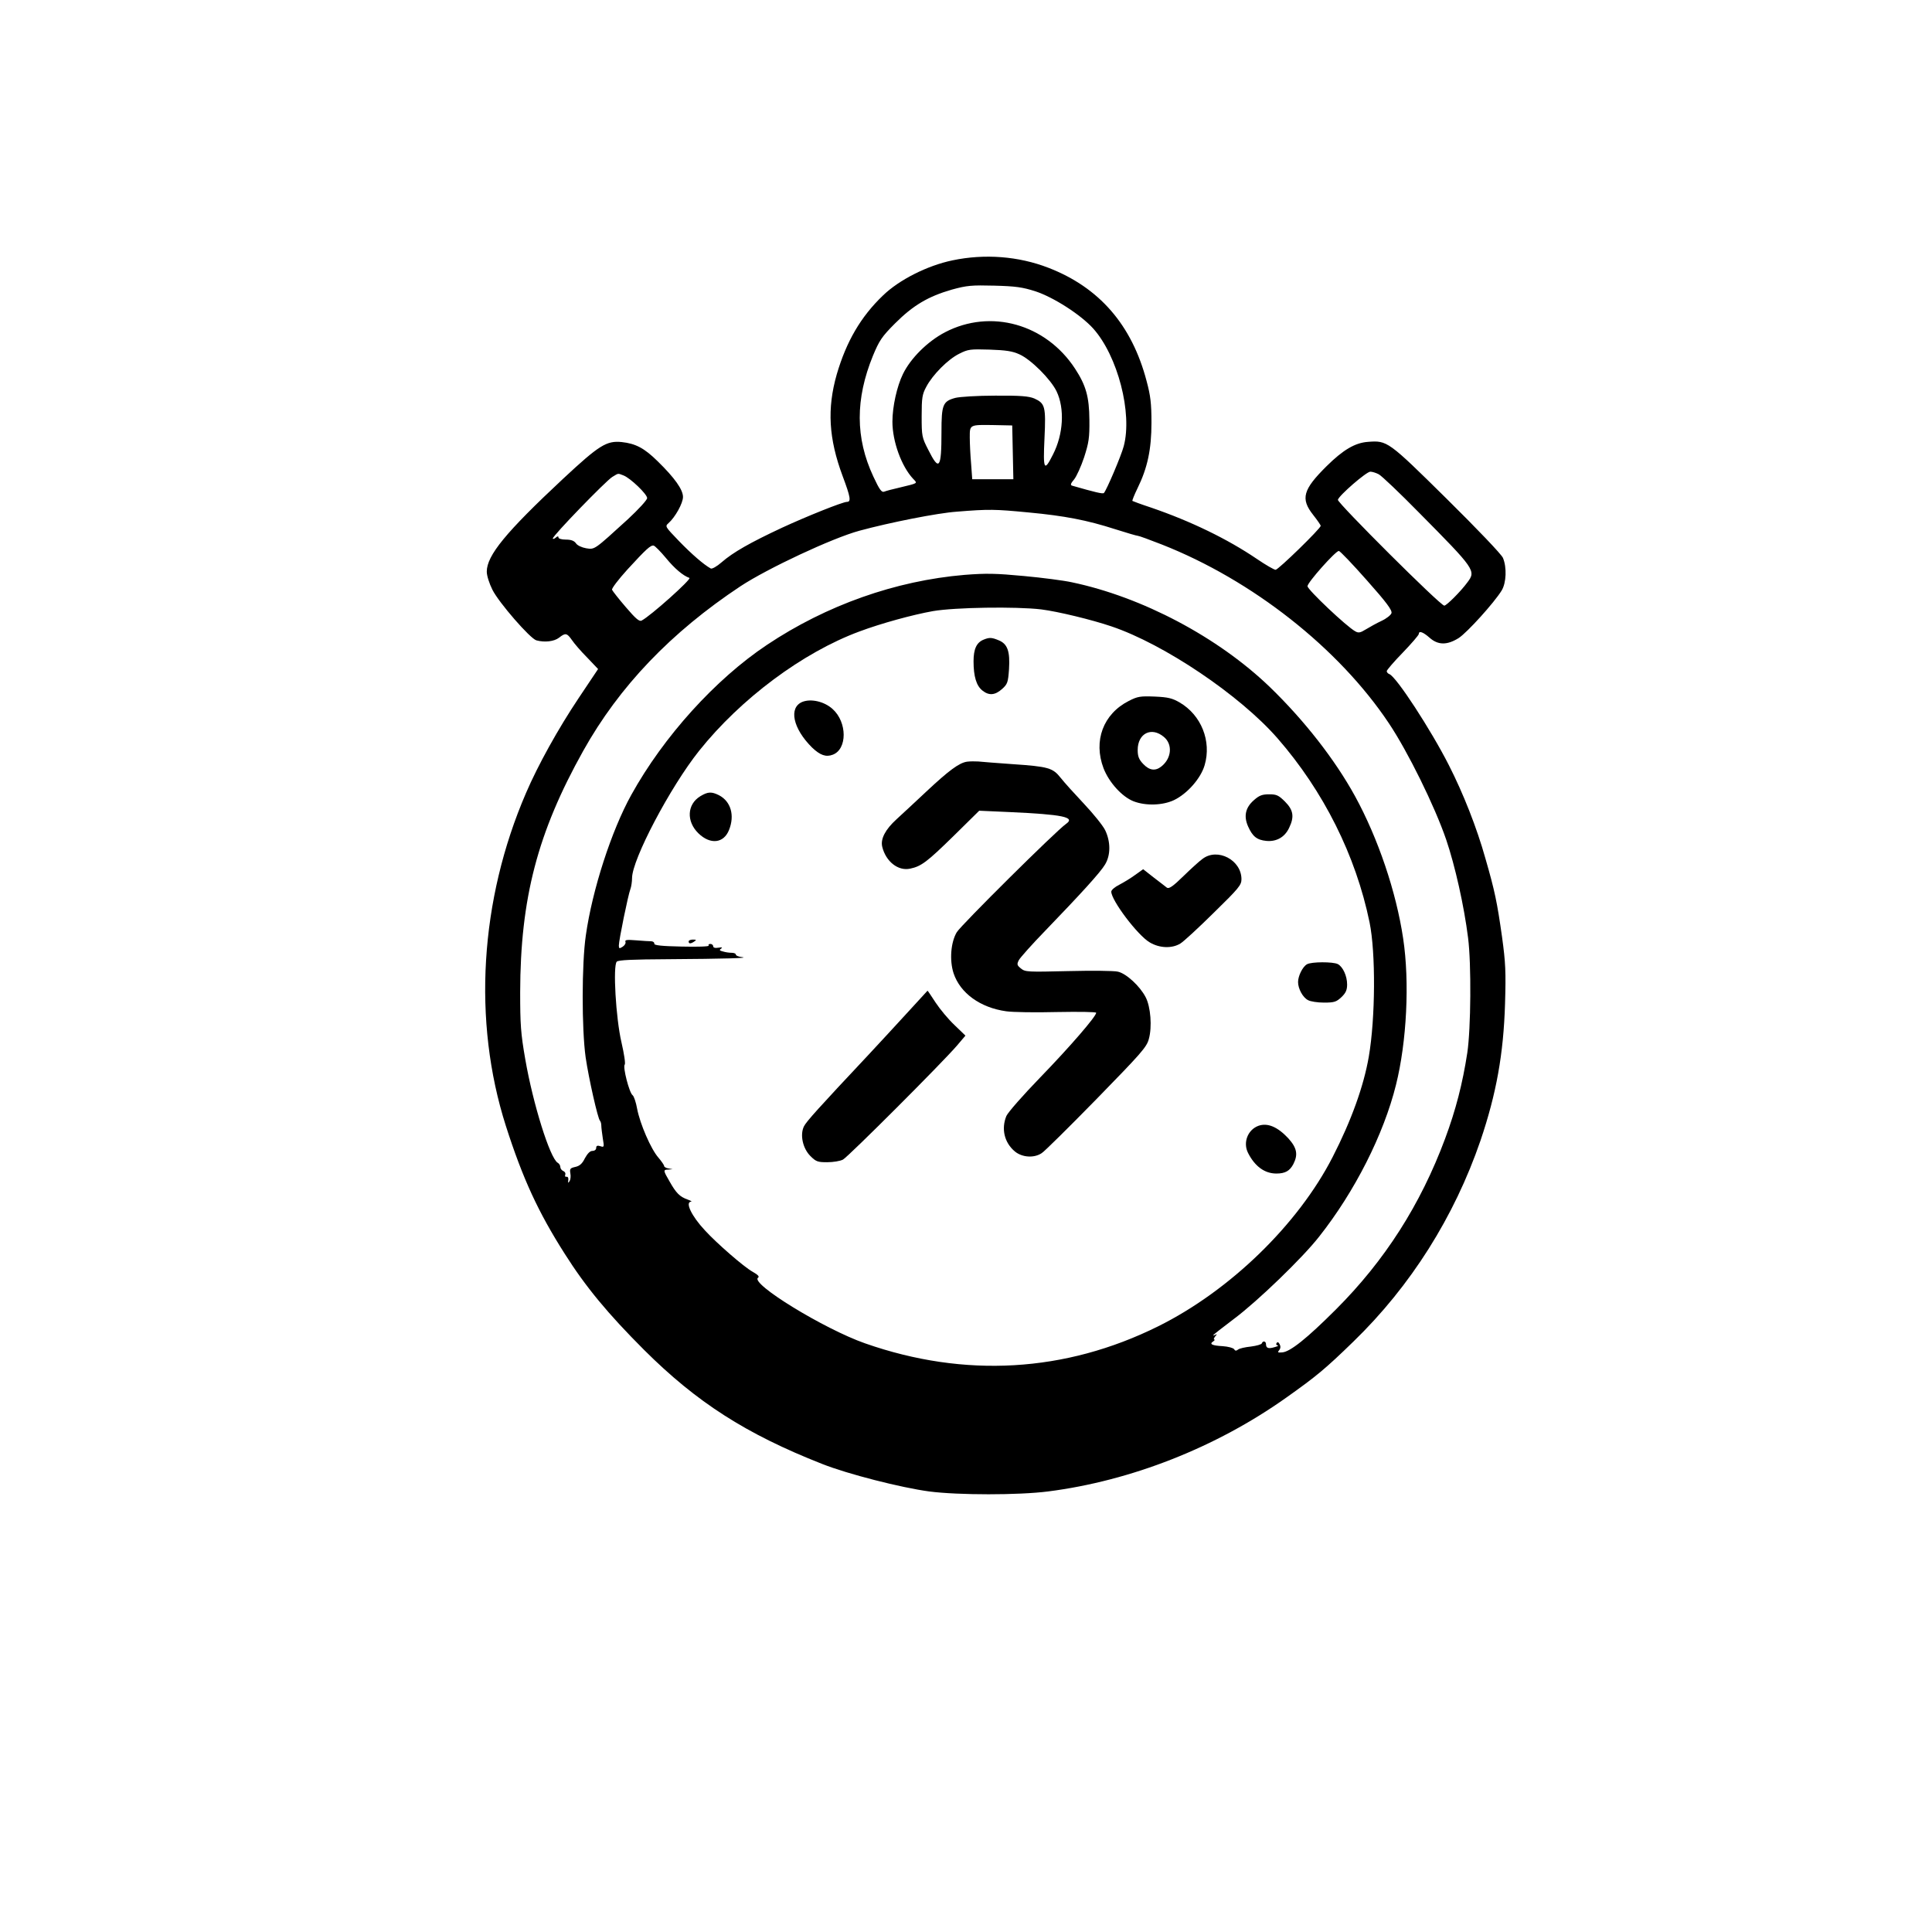
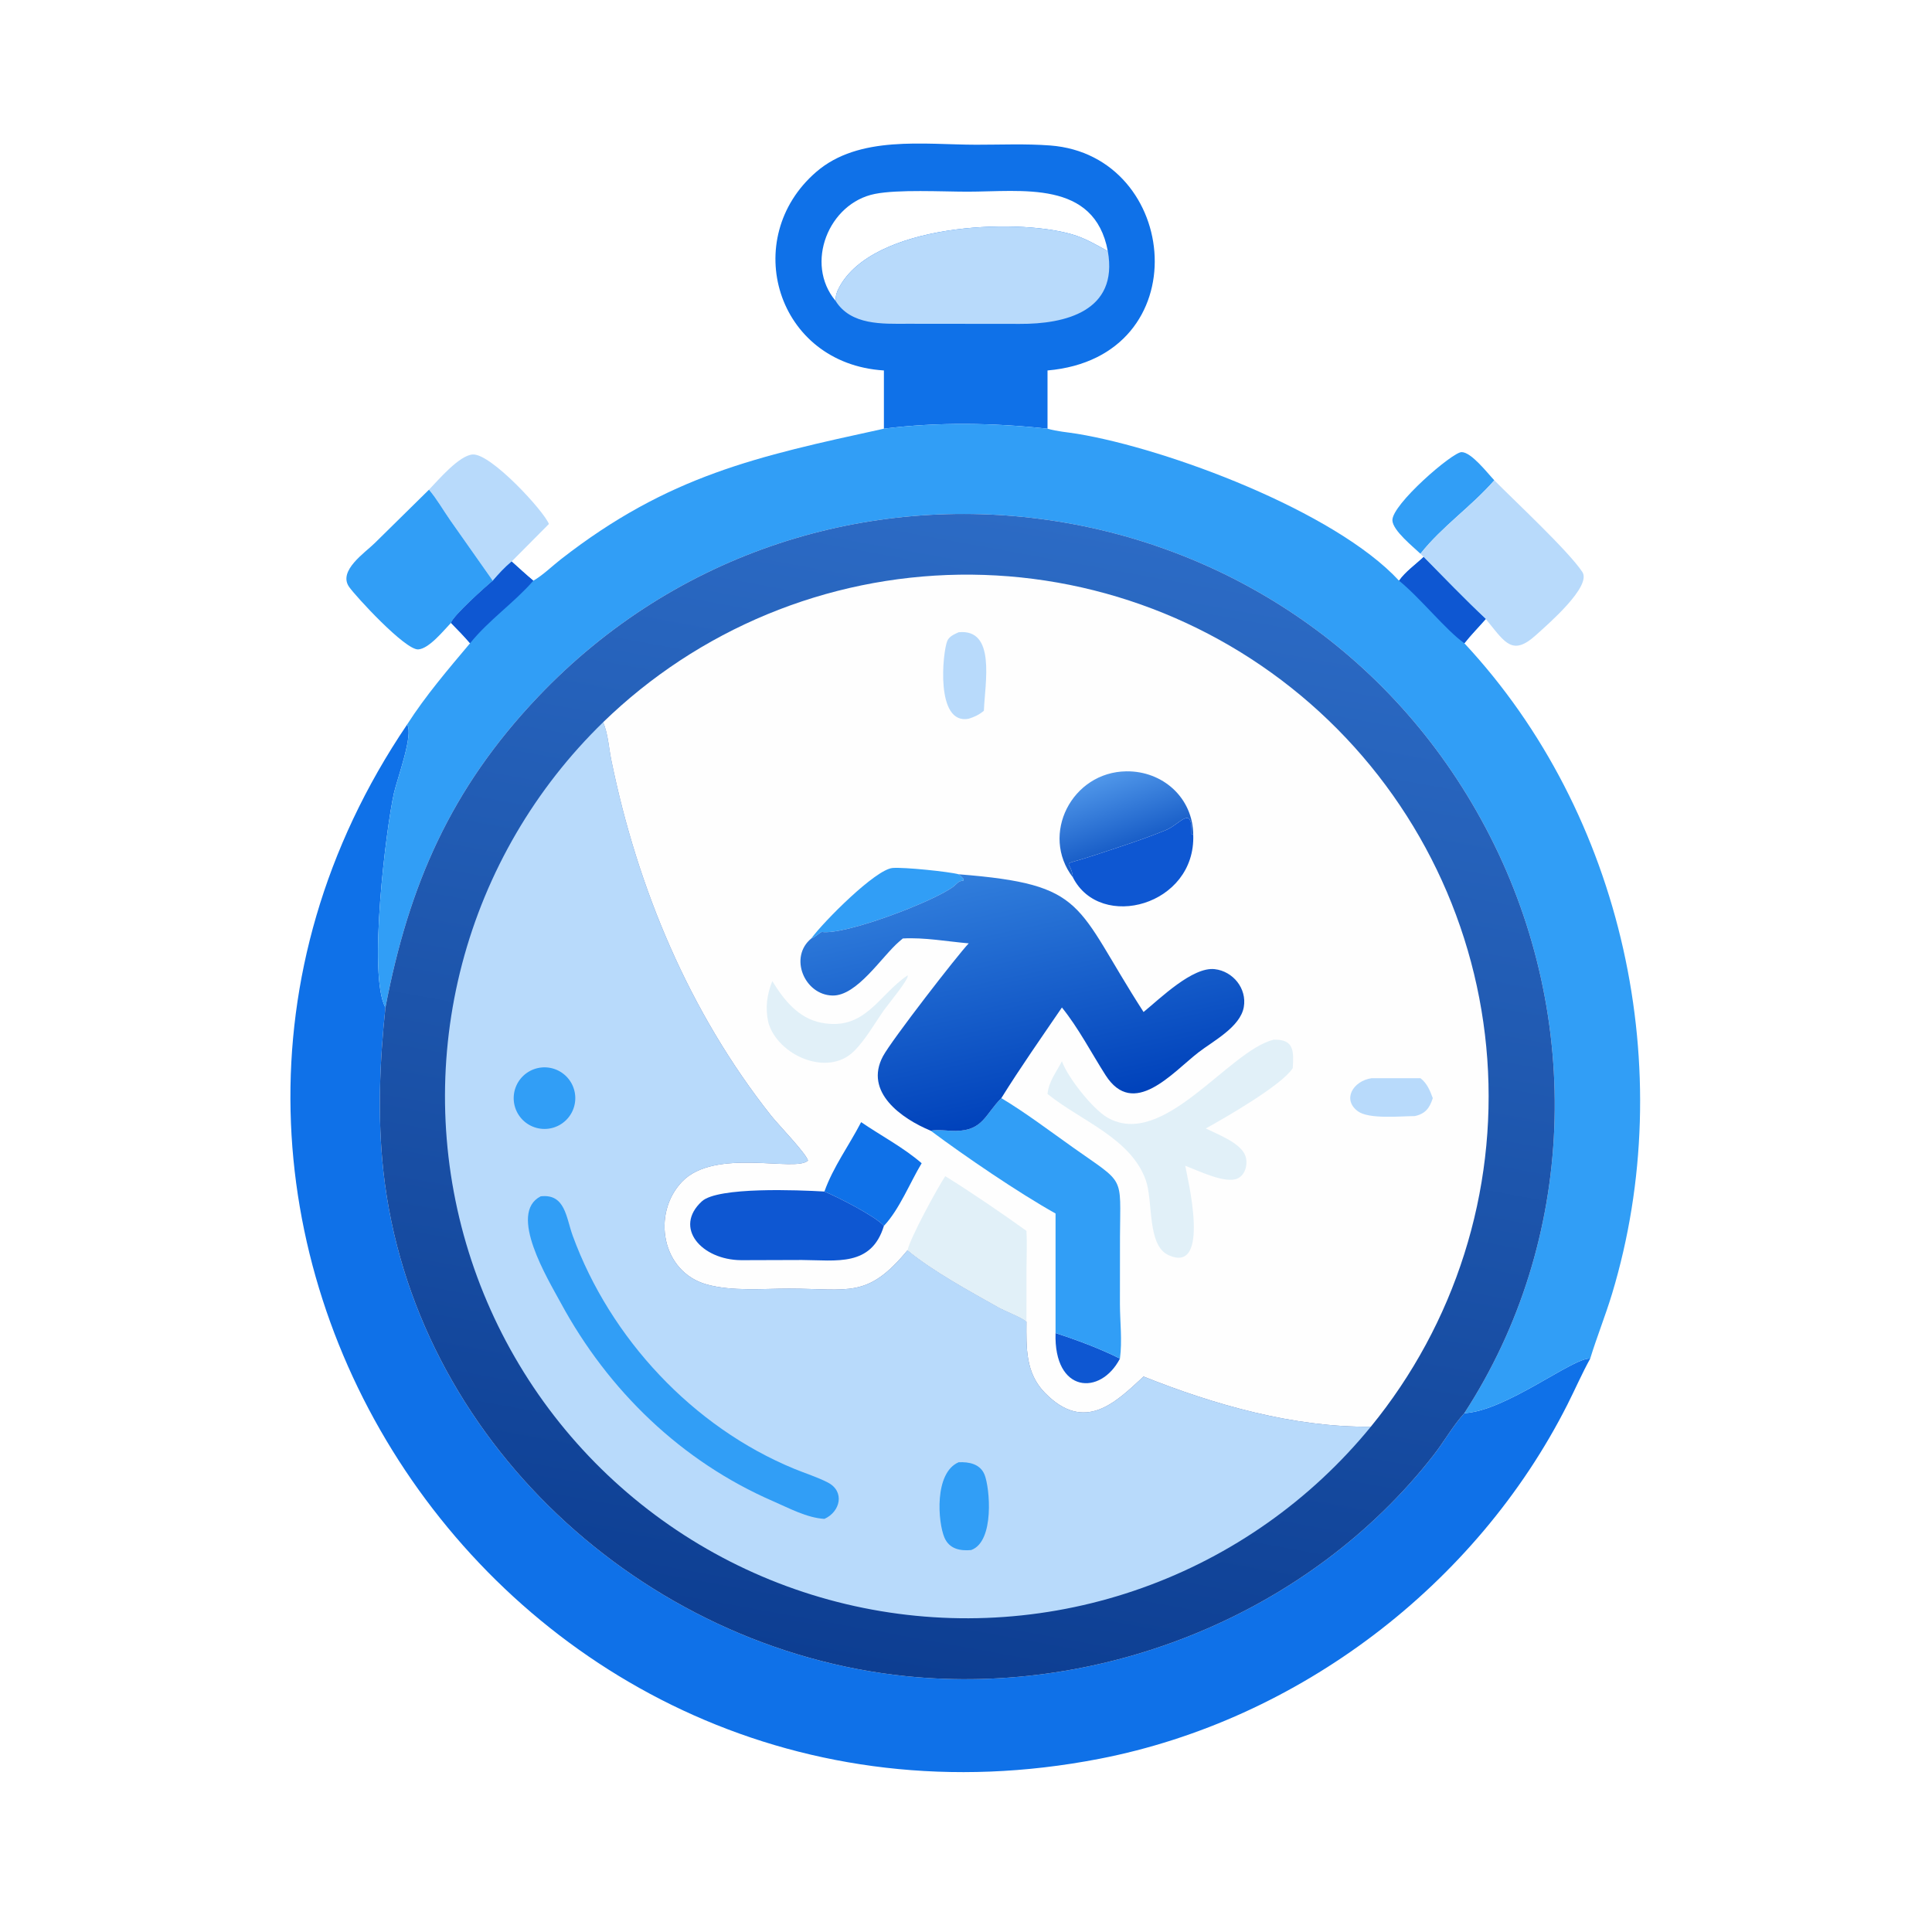
- <svg xmlns="http://www.w3.org/2000/svg" version="1.0" width="1024pt" height="1024pt" viewBox="0 0 1024 1024" preserveAspectRatio="xMidYMid meet">
-   <g transform="translate(0,1024) scale(0.1,-0.1)" fill="#000000" stroke="none">
-     <path d="M5048 8860 c-134 -28 -282 -103 -368 -186 -118 -113 -194 -244 -245 -418 -52 -182 -43 -340 31 -539 42 -112 46 -137 23 -137 -22 0 -212 -76 -344 -137 -169 -79 -259 -130 -320 -183 -26 -23 -52 -37 -58 -33 -38 21 -101 76 -168 145 -74 77 -75 78 -56 95 36 32 77 106 77 139 0 39 -44 101 -134 189 -71 70 -117 94 -191 102 -80 8 -119 -16 -311 -195 -303 -283 -404 -406 -404 -492 0 -21 13 -62 30 -96 34 -68 200 -259 233 -268 44 -12 94 -6 120 14 34 27 42 25 68 -12 12 -18 48 -60 81 -93 l58 -61 -103 -154 c-109 -163 -216 -356 -279 -503 -245 -567 -284 -1209 -107 -1764 90 -281 172 -458 312 -678 112 -177 230 -319 421 -510 278 -277 539 -445 943 -604 136 -54 419 -126 568 -146 155 -20 473 -20 630 0 439 56 890 233 1262 497 158 112 207 152 357 298 303 294 534 660 673 1065 84 248 122 459 130 725 5 168 3 217 -16 355 -26 183 -38 242 -88 415 -45 161 -117 344 -194 495 -95 187 -278 468 -315 482 -8 3 -14 10 -14 16 0 5 38 50 85 98 47 49 85 93 85 99 0 18 22 11 57 -20 45 -40 93 -40 154 -2 45 29 188 187 228 252 25 41 28 123 7 173 -7 18 -138 155 -298 313 -311 307 -315 310 -418 302 -68 -5 -131 -42 -219 -129 -125 -124 -139 -172 -71 -258 22 -28 40 -54 40 -58 0 -14 -225 -233 -239 -233 -8 0 -53 26 -100 58 -155 105 -348 199 -561 272 -52 17 -97 34 -98 35 -2 2 10 32 27 67 53 108 74 206 74 348 0 102 -5 143 -26 221 -78 297 -251 496 -521 600 -158 61 -337 75 -508 39z m440 -164 c97 -32 240 -124 306 -197 130 -145 209 -449 162 -624 -13 -50 -91 -233 -105 -248 -6 -6 -47 4 -169 39 -10 3 -7 12 11 33 13 16 37 69 53 117 25 78 29 103 28 199 -1 122 -18 182 -76 271 -155 237 -447 319 -689 193 -92 -48 -182 -137 -223 -221 -32 -65 -56 -173 -56 -253 0 -105 48 -237 110 -303 24 -25 28 -22 -71 -46 -36 -8 -73 -18 -83 -22 -13 -5 -25 11 -57 80 -96 205 -96 411 -2 641 33 79 46 100 117 171 96 96 176 143 301 179 80 22 105 24 225 21 113 -3 149 -8 218 -30z m-85 -334 c61 -27 166 -132 197 -196 44 -92 36 -228 -19 -335 -47 -94 -53 -82 -45 86 8 169 3 185 -54 211 -29 12 -72 16 -207 15 -94 0 -189 -6 -212 -12 -66 -18 -73 -36 -73 -181 0 -194 -12 -210 -70 -94 -34 66 -35 73 -35 179 0 96 3 115 24 154 34 65 116 147 175 176 47 24 59 25 161 22 86 -3 121 -8 158 -25z m-35 -519 l3 -143 -109 0 -109 0 -6 83 c-4 45 -7 108 -7 139 0 68 -2 67 130 65 l95 -2 3 -142z m1940 -117 c15 -8 111 -99 213 -203 297 -300 303 -308 257 -369 -35 -48 -111 -124 -123 -124 -21 0 -567 545 -564 561 6 23 151 149 172 149 10 0 30 -6 45 -14z m-4003 -6 c36 -14 125 -99 125 -120 0 -10 -46 -60 -102 -112 -180 -164 -175 -161 -221 -154 -23 4 -47 15 -54 26 -10 14 -26 20 -54 20 -22 0 -39 5 -39 11 0 8 -5 8 -15 -1 -8 -7 -15 -8 -15 -4 0 15 281 305 315 326 35 21 28 20 60 8z m2146 -196 c192 -18 311 -41 460 -89 60 -19 114 -35 120 -35 6 0 63 -21 127 -46 480 -189 938 -550 1203 -947 101 -151 243 -439 304 -617 47 -138 95 -352 116 -520 18 -140 15 -483 -4 -610 -25 -163 -61 -303 -118 -456 -130 -349 -319 -645 -578 -904 -154 -154 -243 -225 -285 -228 -24 -2 -26 0 -16 12 8 10 8 21 2 32 -6 11 -11 13 -16 5 -4 -6 -1 -11 6 -12 7 0 0 -5 -16 -9 -33 -10 -46 -6 -46 16 0 16 -17 19 -22 4 -2 -6 -28 -13 -58 -17 -30 -3 -61 -10 -68 -16 -10 -8 -16 -7 -21 2 -5 7 -32 14 -60 16 -57 3 -73 11 -51 25 8 6 11 10 6 10 -5 0 -2 8 5 17 10 11 10 14 2 9 -7 -4 -13 -5 -13 -3 0 2 51 42 112 88 123 92 362 322 450 435 189 239 342 542 407 804 57 228 73 545 38 776 -37 248 -133 531 -255 754 -106 193 -268 401 -451 578 -275 265 -678 478 -1051 556 -41 9 -155 24 -253 33 -150 14 -199 15 -315 6 -365 -31 -731 -160 -1047 -371 -273 -182 -548 -486 -719 -795 -105 -189 -207 -504 -241 -745 -22 -150 -22 -496 -1 -646 16 -110 65 -327 76 -336 3 -3 7 -14 7 -25 0 -11 4 -42 8 -69 8 -46 7 -48 -13 -41 -16 5 -22 2 -22 -9 0 -9 -8 -16 -20 -16 -13 0 -26 -14 -40 -39 -14 -29 -28 -41 -51 -46 -27 -6 -30 -10 -26 -34 3 -15 1 -33 -4 -41 -8 -12 -9 -11 -7 5 2 11 -2 19 -9 18 -7 -2 -10 3 -7 11 3 7 -2 16 -10 19 -9 4 -16 13 -16 21 0 8 -6 19 -14 23 -41 24 -131 312 -172 549 -24 137 -27 186 -27 354 1 498 92 847 334 1280 191 342 466 629 834 873 143 94 486 255 630 294 162 44 415 94 516 101 172 14 202 13 380 -4z m-1921 -242 c45 -55 91 -94 124 -105 14 -5 -206 -202 -253 -226 -12 -7 -31 9 -84 71 -37 43 -70 85 -73 92 -3 7 34 55 81 107 101 110 124 131 140 127 7 -2 36 -31 65 -66z m3714 -117 c105 -118 136 -160 131 -175 -3 -10 -27 -29 -53 -41 -26 -12 -63 -33 -83 -45 -29 -18 -39 -20 -56 -10 -46 25 -253 221 -253 239 0 20 148 186 166 187 6 0 73 -70 148 -155z m-1725 -155 c87 -11 266 -54 372 -90 279 -94 681 -365 880 -593 244 -280 415 -621 488 -976 33 -161 31 -507 -4 -711 -27 -157 -93 -340 -192 -533 -183 -357 -544 -708 -925 -897 -492 -244 -1025 -275 -1553 -90 -217 76 -612 318 -567 348 8 6 0 15 -30 32 -45 25 -189 150 -252 219 -71 76 -106 150 -73 152 6 0 -1 5 -18 11 -42 15 -61 34 -95 94 -36 62 -36 64 -7 65 l22 2 -22 4 c-13 2 -23 8 -23 13 0 5 -14 25 -30 44 -40 45 -98 180 -113 259 -6 34 -17 67 -24 72 -18 13 -53 151 -42 162 5 5 -3 57 -17 118 -30 128 -46 407 -25 428 9 9 87 12 269 13 305 2 439 6 395 11 -18 2 -33 8 -33 14 0 5 -10 9 -22 9 -13 0 -34 3 -46 7 -18 4 -21 8 -10 15 9 7 5 8 -14 5 -18 -3 -28 0 -28 8 0 6 -7 12 -15 12 -8 0 -12 -4 -9 -9 3 -5 -58 -7 -143 -5 -107 2 -147 7 -145 15 1 7 -6 12 -15 13 -10 0 -46 2 -80 5 -50 4 -62 3 -58 -8 3 -7 -4 -19 -15 -26 -17 -11 -20 -10 -20 7 0 27 49 267 61 298 5 13 9 40 9 59 0 98 202 482 355 674 221 277 550 522 850 633 115 43 283 89 390 108 117 20 440 25 574 9z" />
-     <path d="M5214 6850 c-38 -15 -54 -50 -54 -115 0 -80 15 -130 47 -155 35 -28 67 -25 104 8 29 26 32 35 37 105 6 95 -8 134 -54 153 -38 16 -50 16 -80 4z" />
-     <path d="M5983 6525 c-136 -69 -189 -212 -134 -357 29 -75 98 -151 159 -175 65 -25 154 -22 214 6 71 34 143 116 163 186 37 127 -18 265 -133 332 -38 22 -61 28 -131 31 -77 3 -91 1 -138 -23z m186 -191 c47 -39 41 -113 -13 -156 -32 -26 -64 -22 -97 13 -23 24 -29 41 -29 74 0 88 73 125 139 69z" />
-     <path d="M4253 6520 c-74 -30 -51 -141 51 -242 43 -41 74 -52 110 -38 77 29 77 172 -1 242 -44 40 -114 56 -160 38z" />
-     <path d="M5126 6203 c-42 -6 -95 -45 -217 -159 -58 -55 -129 -120 -158 -147 -58 -53 -85 -103 -75 -145 19 -78 84 -130 148 -116 59 12 91 37 229 172 l137 135 158 -7 c286 -13 354 -27 302 -63 -52 -36 -556 -536 -579 -574 -32 -54 -39 -149 -17 -217 35 -106 142 -183 279 -202 34 -5 155 -7 270 -4 115 2 207 1 207 -4 0 -19 -139 -180 -296 -342 -91 -94 -172 -186 -180 -205 -28 -68 -11 -141 45 -188 39 -32 102 -36 142 -9 15 9 146 139 291 287 235 241 266 275 277 318 18 63 10 171 -17 222 -30 58 -102 125 -147 135 -20 5 -139 6 -263 3 -215 -5 -228 -5 -251 14 -21 17 -22 22 -11 44 7 13 69 83 139 155 191 198 294 311 318 352 30 49 30 120 1 181 -12 25 -63 88 -113 141 -49 52 -105 114 -123 137 -42 53 -64 60 -257 73 -83 6 -163 12 -180 14 -16 1 -43 1 -59 -1z" />
-     <path d="M3712 6020 c-71 -43 -75 -134 -10 -197 63 -61 134 -53 162 18 31 77 10 151 -53 184 -40 20 -59 19 -99 -5z" />
-     <path d="M6646 5999 c-45 -39 -55 -85 -31 -139 24 -54 47 -72 97 -77 54 -5 98 20 121 70 28 58 22 94 -22 138 -34 34 -45 39 -84 39 -37 0 -53 -6 -81 -31z" />
-     <path d="M6374 5688 c-16 -11 -62 -53 -102 -92 -55 -54 -76 -68 -87 -61 -7 6 -39 30 -70 54 l-56 44 -42 -30 c-23 -17 -61 -40 -84 -52 -24 -12 -43 -28 -43 -37 0 -46 140 -232 204 -269 52 -31 118 -33 162 -6 17 10 97 84 177 163 133 130 147 147 147 178 0 102 -127 168 -206 108z" />
-     <path d="M3650 5250 c0 -13 11 -13 30 0 12 8 11 10 -7 10 -13 0 -23 -4 -23 -10z" />
-     <path d="M6927 5129 c-23 -13 -47 -62 -47 -94 0 -35 25 -82 53 -96 12 -7 50 -13 84 -13 56 0 66 4 93 29 23 22 30 38 30 67 0 45 -22 93 -49 108 -25 13 -141 13 -164 -1z" />
-     <path d="M4805 4868 c-60 -66 -153 -166 -205 -222 -261 -278 -326 -350 -339 -376 -22 -45 -6 -117 34 -157 30 -30 39 -33 89 -33 32 0 69 6 84 14 29 16 528 515 604 604 l45 53 -58 56 c-32 30 -77 84 -100 119 -23 35 -42 64 -43 63 0 0 -50 -55 -111 -121z" />
-     <path d="M6670 4273 c-57 -21 -83 -89 -55 -144 36 -71 88 -109 150 -109 47 0 71 14 90 50 26 51 19 86 -27 137 -57 61 -110 83 -158 66z" />
-   </g>
+ <svg xmlns="http://www.w3.org/2000/svg" width="1024" height="1024">
+   <path fill="#319EF6" transform="scale(2 2)" d="M376.434 146.748C374.512 144.908 369.132 140.629 369.002 137.923C368.801 133.75 384.878 119.83 387.329 119.817C389.932 119.804 394.195 125.382 396.008 127.286C389.969 134.222 382.201 139.464 376.434 146.748Z" />
+   <path fill="#B8DAFB" transform="scale(2 2)" d="M113.684 129.773C116.175 127.197 121.744 120.607 125.32 120.441C130.167 120.217 144.196 135.497 145.462 138.865L135.588 148.804C133.745 150.359 132.162 152.066 130.596 153.894L119.316 137.867C117.47 135.218 115.763 132.215 113.684 129.773Z" />
+   <path fill="#319EF6" transform="scale(2 2)" d="M113.684 129.773C115.763 132.215 117.47 135.218 119.316 137.867L130.596 153.894C128.55 155.59 120.211 163.055 119.511 165.069C117.576 167.07 113.715 171.924 110.836 172.099C107.386 172.308 94.158 157.926 92.493 155.499C89.564 151.23 96.744 146.464 99.292 143.943L113.684 129.773Z" />
+   <path fill="#B8DAFB" transform="scale(2 2)" d="M396.008 127.286C401.447 132.802 415.616 145.973 419.333 151.57C421.869 155.389 410.269 165.394 406.988 168.355C400.949 173.805 398.933 170.42 394.456 164.922L393.739 164.036C388.127 158.769 382.682 153.09 377.265 147.607L376.434 146.748C382.201 139.464 389.969 134.222 396.008 127.286Z" />
+   <path fill="#0F71E8" transform="scale(2 2)" d="M234.243 98.177C205.714 96.392 195.942 63.167 216.304 45.565C227.631 35.773 244.858 38.338 258.665 38.354C265.168 38.361 271.834 38.06 278.315 38.553C312.867 41.179 317.824 94.686 277.603 98.177L277.603 113.606C263.348 112.048 248.486 111.808 234.243 113.606L234.243 98.177ZM221.427 79.721C221.454 78.266 221.717 77.421 222.4 76.142C231.353 59.387 268.738 57.687 284.02 62.08C287.504 63.081 290.442 64.82 293.586 66.559C290.022 47.59 270.756 50.806 256.358 50.797C249.645 50.792 238.031 50.164 231.862 51.387C219.577 53.821 213.176 69.864 221.427 79.721Z" />
+   <path fill="#B8DAFB" transform="scale(2 2)" d="M221.427 79.721C221.454 78.266 221.717 77.421 222.4 76.142C231.353 59.387 268.738 57.687 284.02 62.08C287.504 63.081 290.442 64.82 293.586 66.559C296.452 82.546 282.163 85.9 270.259 85.833L240.478 85.802C233.873 85.819 225.471 86.231 221.427 79.721Z" />
+   <path fill="#0F71E8" transform="scale(2 2)" d="M107.886 192.012C109.65 194.623 105.279 206.3 104.41 210.137C102.313 219.396 97.473 258.677 102.142 266.995C100.616 281.468 100.009 296.04 101.62 310.544C109.489 381.362 170.242 437.053 240.16 444.207C292.734 449.587 347.256 427.461 379.9 385.64C382.687 382.07 385.057 377.814 388.07 374.497C399.115 373.96 416.911 359.673 421.419 360.041C419.244 363.992 417.439 368.146 415.406 372.172C391.232 420.05 344.093 455.868 291.365 466.099C134.14 496.604 19.137 323.141 107.886 192.012Z" />
+   <path fill="#319EF6" transform="scale(2 2)" d="M234.243 113.606C248.486 111.808 263.348 112.048 277.603 113.606C280.173 114.355 282.864 114.533 285.496 114.967C309.326 118.896 353.664 135.422 370.767 153.894C372.43 151.513 375.157 149.614 377.265 147.607C382.682 153.09 388.127 158.769 393.739 164.036C391.867 166.184 389.836 168.238 388.07 170.469C430.31 215.765 445.053 283.775 427.224 342.82C425.472 348.622 423.194 354.25 421.419 360.041C416.911 359.673 399.115 373.96 388.07 374.497C417.868 328.64 419.534 269.962 394.912 221.671C345.723 125.192 216.412 106.922 142.577 184.669C119.532 208.935 108.363 234.44 102.142 266.995C97.473 258.677 102.313 219.396 104.41 210.137C105.279 206.3 109.65 194.623 107.886 192.012C112.796 184.338 118.732 177.424 124.568 170.469C122.971 168.586 121.231 166.837 119.511 165.069C120.211 163.055 128.55 155.59 130.596 153.894C132.162 152.066 133.745 150.359 135.588 148.804C137.49 150.514 139.373 152.257 141.339 153.894C143.958 152.372 146.211 150.109 148.598 148.246C177.119 125.988 200.722 120.926 233.949 113.672L234.243 113.606Z" />
+   <path fill="#0E57D2" transform="scale(2 2)" d="M135.588 148.804C137.49 150.514 139.373 152.257 141.339 153.894C136.187 159.797 129.513 164.326 124.568 170.469C122.971 168.586 121.231 166.837 119.511 165.069C120.211 163.055 128.55 155.59 130.596 153.894C132.162 152.066 133.745 150.359 135.588 148.804Z" />
+   <path fill="#0E57D2" transform="scale(2 2)" d="M377.265 147.607C382.682 153.09 388.127 158.769 393.739 164.036C391.867 166.184 389.836 168.238 388.07 170.469C383.191 167.025 376.435 158.495 370.767 153.894C372.43 151.513 375.157 149.614 377.265 147.607Z" />
+   <defs>
+     <linearGradient id="gradient_0" gradientUnits="userSpaceOnUse" x1="228.824" y1="442.082" x2="284.041" y2="138.667">
+       <stop offset="0" stop-color="#0D3E92" />
+       <stop offset="1" stop-color="#2C6BC5" />
+     </linearGradient>
+   </defs>
+   <path fill="url(#gradient_0)" transform="scale(2 2)" d="M102.142 266.995C108.363 234.44 119.532 208.935 142.577 184.669C216.412 106.922 345.723 125.192 394.912 221.671C419.534 269.962 417.868 328.64 388.07 374.497C385.057 377.814 382.687 382.07 379.9 385.64C347.256 427.461 292.734 449.587 240.16 444.207C170.242 437.053 109.489 381.362 101.62 310.544C100.009 296.04 100.616 281.468 102.142 266.995Z" />
+   <path fill="#B8DAFB" transform="scale(2 2)" d="M363.285 378.091Q361.801 379.907 360.256 381.672Q358.71 383.436 357.106 385.147Q355.502 386.859 353.841 388.514Q352.18 390.17 350.464 391.769Q348.747 393.367 346.978 394.907Q345.208 396.446 343.387 397.925Q341.567 399.403 339.697 400.819Q337.827 402.235 335.91 403.587Q333.993 404.938 332.032 406.224Q330.07 407.51 328.066 408.729Q326.062 409.948 324.018 411.098Q321.974 412.247 319.892 413.328Q317.81 414.408 315.693 415.416Q313.575 416.425 311.425 417.362Q309.274 418.298 307.093 419.161Q304.912 420.024 302.703 420.812Q300.494 421.601 298.26 422.314Q296.026 423.027 293.768 423.664Q291.511 424.301 289.233 424.861Q286.956 425.421 284.66 425.903Q282.365 426.386 280.055 426.79Q277.745 427.195 275.422 427.52Q273.099 427.846 270.767 428.093Q268.434 428.34 266.095 428.507Q263.755 428.675 261.411 428.763Q259.068 428.851 256.722 428.86Q254.377 428.869 252.032 428.798Q249.688 428.727 247.347 428.576Q245.007 428.426 242.673 428.196Q240.338 427.967 238.013 427.658Q235.688 427.349 233.375 426.962Q231.062 426.575 228.763 426.109Q226.464 425.643 224.183 425.1Q221.901 424.557 219.639 423.937Q217.377 423.316 215.137 422.62Q212.898 421.923 210.683 421.151Q208.468 420.378 206.281 419.532Q204.094 418.685 201.937 417.764Q199.779 416.844 197.655 415.85Q195.53 414.857 193.44 413.793Q191.35 412.728 189.297 411.593Q187.245 410.458 185.232 409.254Q183.219 408.05 181.248 406.779Q179.277 405.507 177.35 404.17Q175.424 402.832 173.544 401.43Q171.663 400.028 169.832 398.563Q168 397.098 166.219 395.571Q164.438 394.045 162.71 392.459Q160.982 390.873 159.309 389.23Q157.636 387.586 156.019 385.887Q154.403 384.188 152.845 382.434Q151.286 380.681 149.789 378.876Q148.291 377.071 146.855 375.216Q145.42 373.362 144.048 371.459Q142.676 369.557 141.369 367.609Q140.063 365.661 138.823 363.67Q137.583 361.679 136.412 359.647Q135.24 357.615 134.138 355.545Q133.036 353.474 132.005 351.368Q130.974 349.261 130.015 347.121Q129.056 344.98 128.17 342.809Q127.284 340.637 126.472 338.436Q125.66 336.236 124.924 334.009Q124.187 331.782 123.526 329.532Q122.865 327.282 122.281 325.01Q121.697 322.738 121.19 320.448Q120.684 318.158 120.255 315.852Q119.826 313.546 119.476 311.227Q119.125 308.908 118.854 306.578Q118.583 304.249 118.39 301.911Q118.198 299.574 118.085 297.231Q117.972 294.888 117.939 292.543Q117.905 290.198 117.951 287.853Q117.997 285.508 118.123 283.165Q118.249 280.823 118.454 278.487Q118.659 276.15 118.943 273.822Q119.227 271.494 119.59 269.177Q119.953 266.86 120.394 264.556Q120.835 262.252 121.354 259.965Q121.873 257.678 122.47 255.409Q123.066 253.141 123.739 250.894Q124.412 248.647 125.161 246.425Q125.91 244.202 126.733 242.006Q127.557 239.81 128.455 237.643Q129.352 235.476 130.323 233.341Q131.294 231.206 132.336 229.105Q133.379 227.004 134.492 224.939Q135.605 222.875 136.788 220.849Q137.97 218.824 139.221 216.839Q140.471 214.855 141.789 212.914Q143.106 210.974 144.488 209.079Q145.87 207.184 147.316 205.337Q148.761 203.49 150.269 201.693Q151.776 199.896 153.344 198.151Q154.911 196.407 156.537 194.716Q158.163 193.025 159.845 191.391C161.164 194.579 161.319 198.099 162.003 201.447C168.96 235.513 182.696 268.299 204.37 295.678C206.208 297.999 213.482 305.503 214.126 307.533C211.115 310.795 189.448 303.992 180.718 313.191C172.672 321.669 175.328 337.078 187.303 340.395C194.061 342.268 202.111 341.498 209.086 341.5C225.08 341.505 229.833 344.235 240.513 331.32C247.179 336.839 257.037 342.18 264.716 346.51C266.392 347.455 270.998 349.189 272.018 350.264C271.983 357.17 271.734 363.834 276.919 369.124C287.479 379.896 295.683 371.623 303.056 364.796C321.773 372.282 342.896 378.305 363.285 378.091Z" />
+   <path fill="#319EF6" transform="scale(2 2)" d="M144.086 282.859Q144.283 282.854 144.481 282.859Q144.678 282.863 144.875 282.877Q145.072 282.891 145.268 282.915Q145.464 282.938 145.658 282.971Q145.853 283.004 146.046 283.047Q146.238 283.089 146.429 283.141Q146.619 283.192 146.807 283.253Q146.995 283.314 147.18 283.383Q147.364 283.453 147.545 283.532Q147.726 283.61 147.903 283.698Q148.081 283.785 148.253 283.881Q148.426 283.977 148.593 284.08Q148.761 284.184 148.924 284.296Q149.086 284.408 149.243 284.528Q149.4 284.648 149.551 284.775Q149.702 284.902 149.847 285.036Q149.992 285.17 150.13 285.312Q150.268 285.453 150.399 285.6Q150.53 285.748 150.653 285.902Q150.777 286.055 150.893 286.215Q151.01 286.375 151.118 286.54Q151.226 286.705 151.326 286.875Q151.427 287.045 151.519 287.219Q151.61 287.394 151.694 287.573Q151.777 287.752 151.852 287.935Q151.926 288.117 151.992 288.304Q152.058 288.49 152.114 288.679Q152.171 288.868 152.218 289.059Q152.266 289.251 152.304 289.445Q152.342 289.638 152.37 289.834Q152.399 290.029 152.418 290.225Q152.437 290.422 152.447 290.619Q152.457 290.816 152.457 291.013Q152.457 291.211 152.448 291.408Q152.438 291.605 152.419 291.802Q152.4 291.998 152.372 292.193Q152.343 292.389 152.306 292.582Q152.268 292.776 152.221 292.968Q152.174 293.16 152.117 293.349Q152.061 293.538 151.995 293.724Q151.93 293.91 151.856 294.093Q151.781 294.276 151.698 294.455Q151.615 294.634 151.524 294.809Q151.432 294.984 151.332 295.154Q151.232 295.324 151.124 295.489Q151.016 295.654 150.9 295.814Q150.784 295.974 150.66 296.128Q150.537 296.282 150.406 296.429Q150.275 296.577 150.137 296.718Q149.999 296.86 149.855 296.994Q149.711 297.129 149.56 297.256Q149.409 297.383 149.252 297.503Q149.095 297.623 148.933 297.735Q148.771 297.847 148.603 297.952Q148.435 298.056 148.263 298.152Q148.09 298.248 147.913 298.335Q147.736 298.423 147.556 298.502Q147.375 298.581 147.19 298.651Q147.006 298.721 146.818 298.782Q146.63 298.843 146.44 298.894Q146.249 298.946 146.057 298.989Q145.864 299.032 145.669 299.065Q145.475 299.098 145.279 299.122Q145.083 299.146 144.886 299.16Q144.615 299.18 144.344 299.181Q144.073 299.183 143.802 299.167Q143.531 299.15 143.262 299.116Q142.993 299.082 142.727 299.03Q142.461 298.978 142.199 298.908Q141.937 298.838 141.68 298.752Q141.423 298.665 141.172 298.561Q140.921 298.457 140.678 298.337Q140.435 298.217 140.2 298.081Q139.966 297.945 139.741 297.793Q139.515 297.642 139.301 297.476Q139.086 297.31 138.883 297.131Q138.68 296.951 138.489 296.758Q138.299 296.565 138.121 296.36Q137.944 296.155 137.78 295.938Q137.617 295.722 137.468 295.495Q137.319 295.268 137.186 295.032Q137.053 294.796 136.935 294.551Q136.818 294.307 136.717 294.055Q136.616 293.803 136.532 293.545Q136.448 293.288 136.382 293.025Q136.315 292.762 136.266 292.495Q136.217 292.228 136.186 291.959Q136.154 291.69 136.141 291.419Q136.128 291.148 136.133 290.877Q136.137 290.605 136.16 290.335Q136.183 290.065 136.223 289.797Q136.264 289.529 136.322 289.264Q136.381 288.999 136.456 288.738Q136.532 288.478 136.625 288.223Q136.718 287.968 136.828 287.72Q136.937 287.472 137.063 287.232Q137.189 286.992 137.33 286.76Q137.472 286.529 137.628 286.307Q137.785 286.086 137.956 285.875Q138.127 285.665 138.311 285.466Q138.496 285.267 138.693 285.081Q138.89 284.895 139.1 284.722Q139.309 284.55 139.529 284.392Q139.749 284.233 139.979 284.09Q140.21 283.947 140.449 283.819Q140.688 283.691 140.935 283.579Q141.183 283.468 141.437 283.373Q141.691 283.278 141.95 283.2Q142.21 283.122 142.475 283.062Q142.739 283.001 143.007 282.958Q143.275 282.916 143.545 282.891Q143.815 282.866 144.086 282.859Z" />
+   <path fill="#319EF6" transform="scale(2 2)" d="M254.046 387.515C256.791 387.373 259.737 387.954 260.902 390.769C262.302 394.153 263.654 408.557 257.352 410.782C254.418 411.042 251.58 410.48 250.292 407.49C248.543 403.433 247.531 390.302 254.046 387.515Z" />
+   <path fill="#319EF6" transform="scale(2 2)" d="M143.29 317.039C149.818 316.29 150.016 322.671 151.778 327.489C161.723 354.693 183.642 378.207 210.504 389.256C213.396 390.445 216.565 391.437 219.342 392.858C223.996 395.239 222.688 400.651 218.48 402.52C213.828 402.246 209.106 399.673 204.918 397.855C180.586 387.297 161.173 368.49 148.603 345.267C145.196 338.972 134.509 321.501 143.29 317.039Z" />
+   <path fill="#FEFEFE" transform="scale(2 2)" d="M159.845 191.391Q162.191 189.112 164.642 186.946Q167.093 184.78 169.644 182.732Q172.195 180.684 174.84 178.76Q177.484 176.835 180.217 175.037Q182.95 173.24 185.765 171.573Q188.579 169.907 191.47 168.375Q194.36 166.844 197.32 165.451Q200.279 164.058 203.301 162.806Q206.323 161.555 209.401 160.448Q212.479 159.34 215.606 158.38Q218.733 157.419 221.901 156.608Q225.07 155.796 228.274 155.135Q231.477 154.474 234.708 153.966Q237.94 153.457 241.191 153.102Q244.443 152.746 247.708 152.545Q250.972 152.344 254.243 152.297Q257.514 152.251 260.783 152.359Q264.052 152.467 267.313 152.729Q270.573 152.992 273.818 153.408Q277.062 153.825 280.283 154.394Q283.504 154.963 286.695 155.684Q289.885 156.405 293.038 157.276Q296.191 158.147 299.299 159.166Q302.407 160.185 305.464 161.35Q308.52 162.515 311.518 163.823Q314.516 165.132 317.449 166.58Q320.382 168.028 323.243 169.614Q326.104 171.199 328.887 172.918Q331.67 174.637 334.369 176.486Q337.067 178.335 339.675 180.309Q342.283 182.283 344.795 184.378Q347.307 186.473 349.717 188.685Q352.127 190.897 354.43 193.22Q356.732 195.543 358.923 197.972Q361.113 200.402 363.186 202.932Q365.259 205.462 367.21 208.088Q369.161 210.713 370.986 213.428Q372.81 216.143 374.505 218.941Q376.199 221.739 377.759 224.614Q379.319 227.489 380.742 230.434Q382.164 233.38 383.446 236.389Q384.727 239.398 385.865 242.465Q387.003 245.532 387.995 248.649Q388.987 251.766 389.83 254.927Q390.673 258.087 391.366 261.284Q392.058 264.481 392.599 267.707Q393.14 270.933 393.528 274.181Q393.915 277.428 394.149 280.691Q394.383 283.954 394.462 287.224Q394.541 290.494 394.466 293.764Q394.39 297.034 394.16 300.297Q393.93 303.56 393.546 306.808Q393.162 310.057 392.625 313.283Q392.088 316.51 391.399 319.707Q390.709 322.905 389.87 326.066Q389.03 329.228 388.042 332.346Q387.054 335.464 385.92 338.532Q384.785 341.6 383.507 344.611Q382.229 347.622 380.81 350.569Q379.391 353.516 377.834 356.393Q376.277 359.27 374.586 362.07Q372.895 364.87 371.073 367.586Q369.251 370.303 367.303 372.931Q365.355 375.558 363.285 378.091C342.896 378.305 321.773 372.282 303.056 364.796C295.683 371.623 287.479 379.896 276.919 369.124C271.734 363.834 271.983 357.17 272.018 350.264C270.998 349.189 266.392 347.455 264.716 346.51C257.037 342.18 247.179 336.839 240.513 331.32C229.833 344.235 225.08 341.505 209.086 341.5C202.111 341.498 194.061 342.268 187.303 340.395C175.328 337.078 172.672 321.669 180.718 313.191C189.448 303.992 211.115 310.795 214.126 307.533C213.482 305.503 206.208 297.999 204.37 295.678C182.696 268.299 168.96 235.513 162.003 201.447C161.319 198.099 161.164 194.579 159.845 191.391Z" />
+   <path fill="#0E57D2" transform="scale(2 2)" d="M279.732 353.277C285.364 355.101 291.512 357.389 296.796 360.041C291.648 369.967 279.243 369.214 279.732 353.277Z" />
+   <path fill="#B8DAFB" transform="scale(2 2)" d="M363.499 285.732L376.434 285.732C378.17 287.059 378.982 289.029 379.702 291.018C378.861 293.639 377.762 295.161 374.927 295.773C371.19 295.787 362.815 296.663 359.861 294.503C355.65 291.425 358.529 286.464 363.499 285.732Z" />
+   <path fill="#B8DAFB" transform="scale(2 2)" d="M254.046 167.554C263.967 166.557 261.037 180.869 260.736 188.362C259.519 189.39 258.24 189.996 256.725 190.469C247.817 192.202 249.814 172.797 251.029 169.876C251.548 168.628 252.908 168.085 254.046 167.554Z" />
+   <path fill="#319EF6" transform="scale(2 2)" d="M215 248.702C218.27 244.225 231.982 230.432 236.53 230.026C239.471 229.764 251.453 230.987 254.046 231.693C254.543 232.05 254.929 232.486 255.342 232.933L255.363 233.354C253.831 233.495 253.8 234.088 252.6 234.998C247.463 238.887 223.943 247.908 217.755 246.966C216.788 247.454 215.991 248.394 215 248.702Z" />
+   <path fill="#E1F0F8" transform="scale(2 2)" d="M240.513 258.49C241.177 259.143 235.421 266.072 234.359 267.564C231.837 271.108 229.364 275.582 226.26 278.627C219.245 285.51 206.054 279.642 203.611 270.948C202.764 267.087 203.22 263.641 204.672 259.998C207.676 264.937 211.585 269.844 217.598 271.024C229.276 273.315 232.842 263.639 240.513 258.49Z" />
+   <path fill="#0F71E8" transform="scale(2 2)" d="M228.209 297.38C233.48 300.981 239.431 304.092 244.248 308.269C241.108 313.491 238.365 320.495 234.243 324.87C231.964 322.262 221.754 317.112 218.48 315.769C220.834 309.171 225.017 303.568 228.209 297.38Z" />
+   <path fill="#0E57D2" transform="scale(2 2)" d="M284.339 232.538C283.817 227.31 280.034 229.96 290.286 226.565C296.479 224.514 302.953 222.456 308.99 219.974C312.777 218.417 315.964 213.114 315.778 220.99L316.219 221.251C316.898 239.984 291.611 246.843 284.339 232.538Z" />
+   <defs>
+     <linearGradient id="gradient_1" gradientUnits="userSpaceOnUse" x1="298.967" y1="223.366" x2="292.92" y2="205.692">
+       <stop offset="0" stop-color="#1A5FC8" />
+       <stop offset="1" stop-color="#4F96E9" />
+     </linearGradient>
+   </defs>
+   <path fill="url(#gradient_1)" transform="scale(2 2)" d="M284.339 232.538C275.587 221.158 284.056 204.573 298.515 204.41C308.126 204.302 316.147 211.4 316.219 221.251L315.778 220.99C315.964 213.114 312.777 218.417 308.99 219.974C302.953 222.456 296.479 224.514 290.286 226.565C280.034 229.96 283.817 227.31 284.339 232.538Z" />
+   <path fill="#E1F0F8" transform="scale(2 2)" d="M250.505 311.7C256.962 315.676 265.768 321.686 272.018 326.192C272.212 329.418 272.057 332.68 272.032 335.912L272.018 350.264C270.998 349.189 266.392 347.455 264.716 346.51C257.037 342.18 247.179 336.839 240.513 331.32C241.207 328.063 248.416 314.828 250.505 311.7Z" />
+   <path fill="#0E57D2" transform="scale(2 2)" d="M234.243 324.87C230.92 335.78 221.629 333.956 212.519 333.91L196.464 333.961C185.873 333.907 178.416 325.309 186.003 318.363C190.245 314.479 211.604 315.374 218.48 315.769C221.754 317.112 231.964 322.262 234.243 324.87Z" />
+   <path fill="#E1F0F8" transform="scale(2 2)" d="M337.526 275.529C342.98 275.366 342.863 278.567 342.596 283.067C339.711 287.605 324.47 296.335 319.544 299.057C322.634 300.592 328.117 302.617 329.797 305.764C330.904 307.838 330.251 311.267 327.973 312.308C324.689 313.808 317.457 310.171 314.101 308.946C314.568 311.717 321.096 337.829 309.674 332.627C303.909 330.002 305.667 318.403 303.625 312.687C299.649 301.672 286.599 297.08 277.889 290.132L277.603 289.901C277.984 286.458 279.907 284.204 281.419 281.236C282.871 285.4 289.504 293.868 293.462 296.155C308.258 304.707 325.549 278.473 337.526 275.529Z" />
+   <path fill="#319EF6" transform="scale(2 2)" d="M265.364 291.018C271.859 294.915 278.216 299.74 284.428 304.141C298.281 313.954 296.883 311.235 296.806 327.673L296.792 345.618C296.81 350.423 297.432 355.251 296.796 360.041C291.512 357.389 285.364 355.101 279.732 353.277L279.732 321.592C269.863 316.061 255.688 306.397 246.637 299.646C248.732 299.256 251.253 299.744 253.418 299.7C260.544 299.554 261.087 295.288 265.364 291.018Z" />
+   <defs>
+     <linearGradient id="gradient_2" gradientUnits="userSpaceOnUse" x1="278.175" y1="294.361" x2="264.406" y2="230.179">
+       <stop offset="0" stop-color="#0042BB" />
+       <stop offset="1" stop-color="#317EDC" />
+     </linearGradient>
+   </defs>
+   <path fill="url(#gradient_2)" transform="scale(2 2)" d="M254.046 231.693C288.396 234.406 284.653 239.651 303.056 268.193C307.444 264.612 316.06 256.141 321.929 256.835C326.787 257.41 330.469 261.975 329.622 266.862C328.698 272.194 321.434 275.912 317.574 278.913C310.641 284.303 300.392 296.528 292.977 284.918C289.206 279.015 285.815 272.434 281.419 266.995C276.024 274.912 270.418 282.887 265.364 291.018C261.087 295.288 260.544 299.554 253.418 299.7C251.253 299.744 248.732 299.256 246.637 299.646C238.951 296.463 228.916 289.418 234.002 279.909C236.258 275.691 253.862 252.963 256.725 249.999C250.956 249.502 245.046 248.39 239.259 248.702L238.345 249.479C233.701 253.437 227.161 263.971 220.61 263.825C213.172 263.66 208.983 253.643 215 248.702C215.991 248.394 216.788 247.454 217.755 246.966C223.943 247.908 247.463 238.887 252.6 234.998C253.8 234.088 253.831 233.495 255.363 233.354L255.342 232.933C254.929 232.486 254.543 232.05 254.046 231.693Z" />
</svg>
